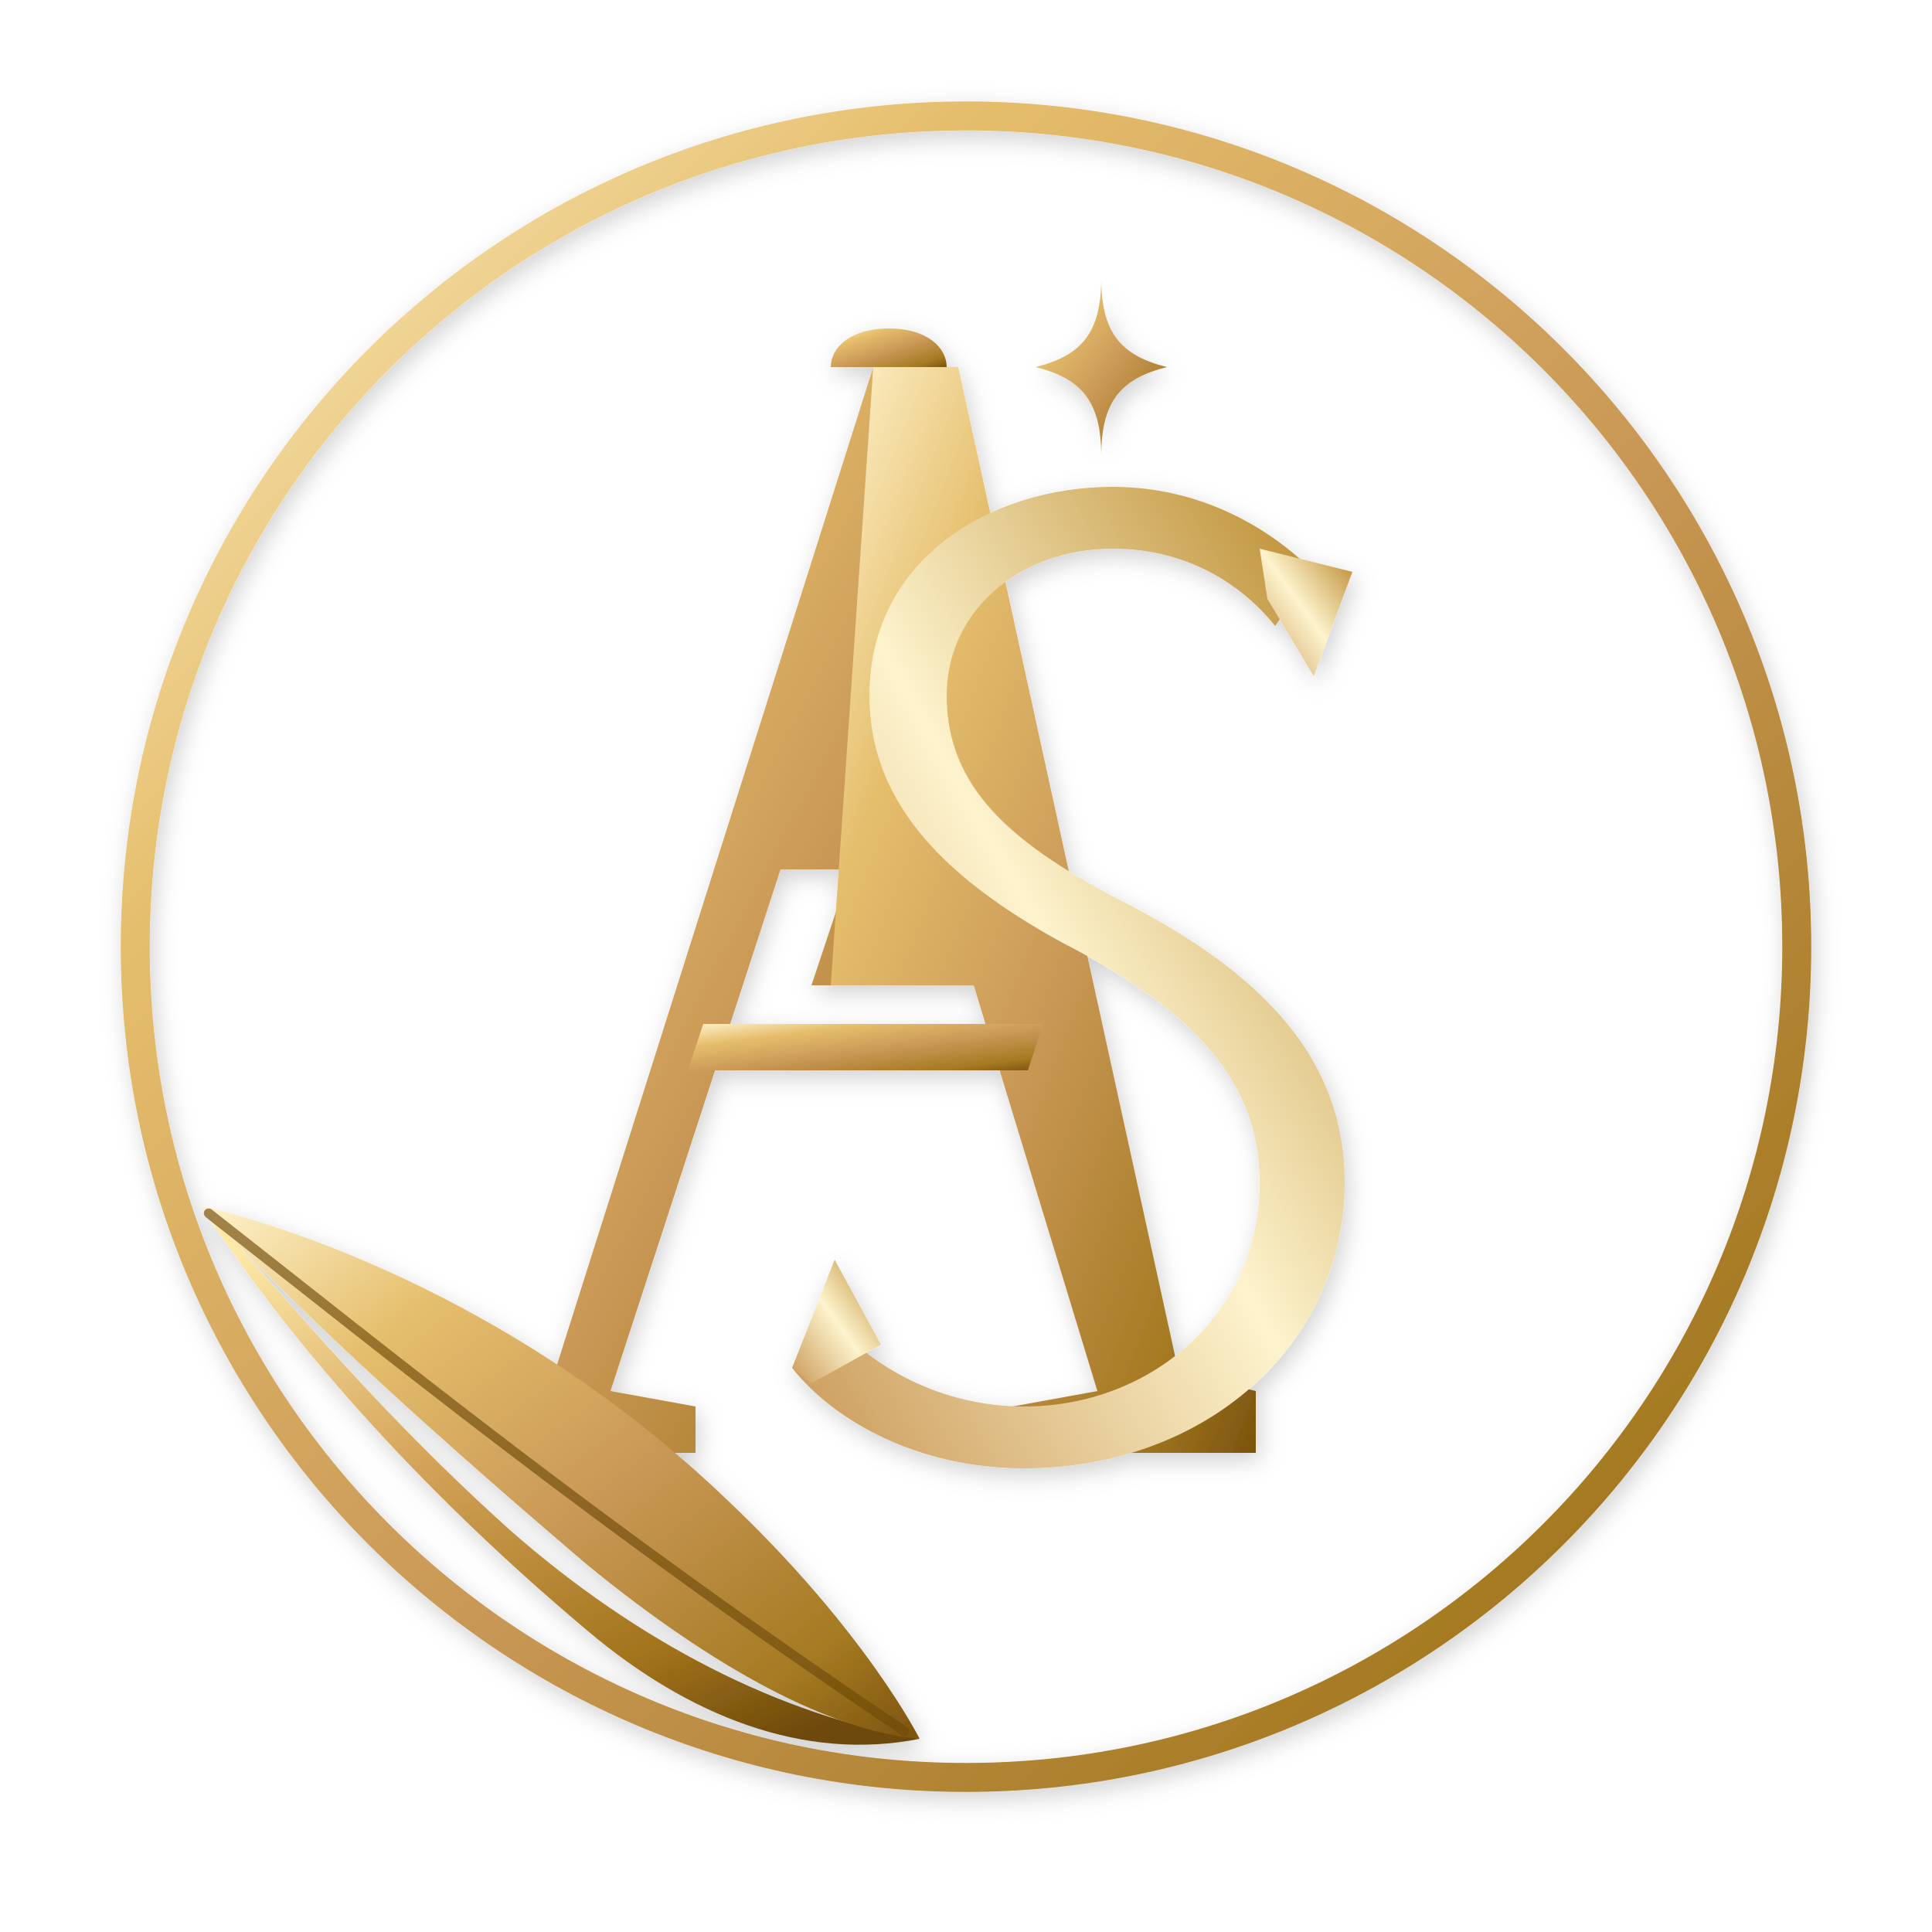
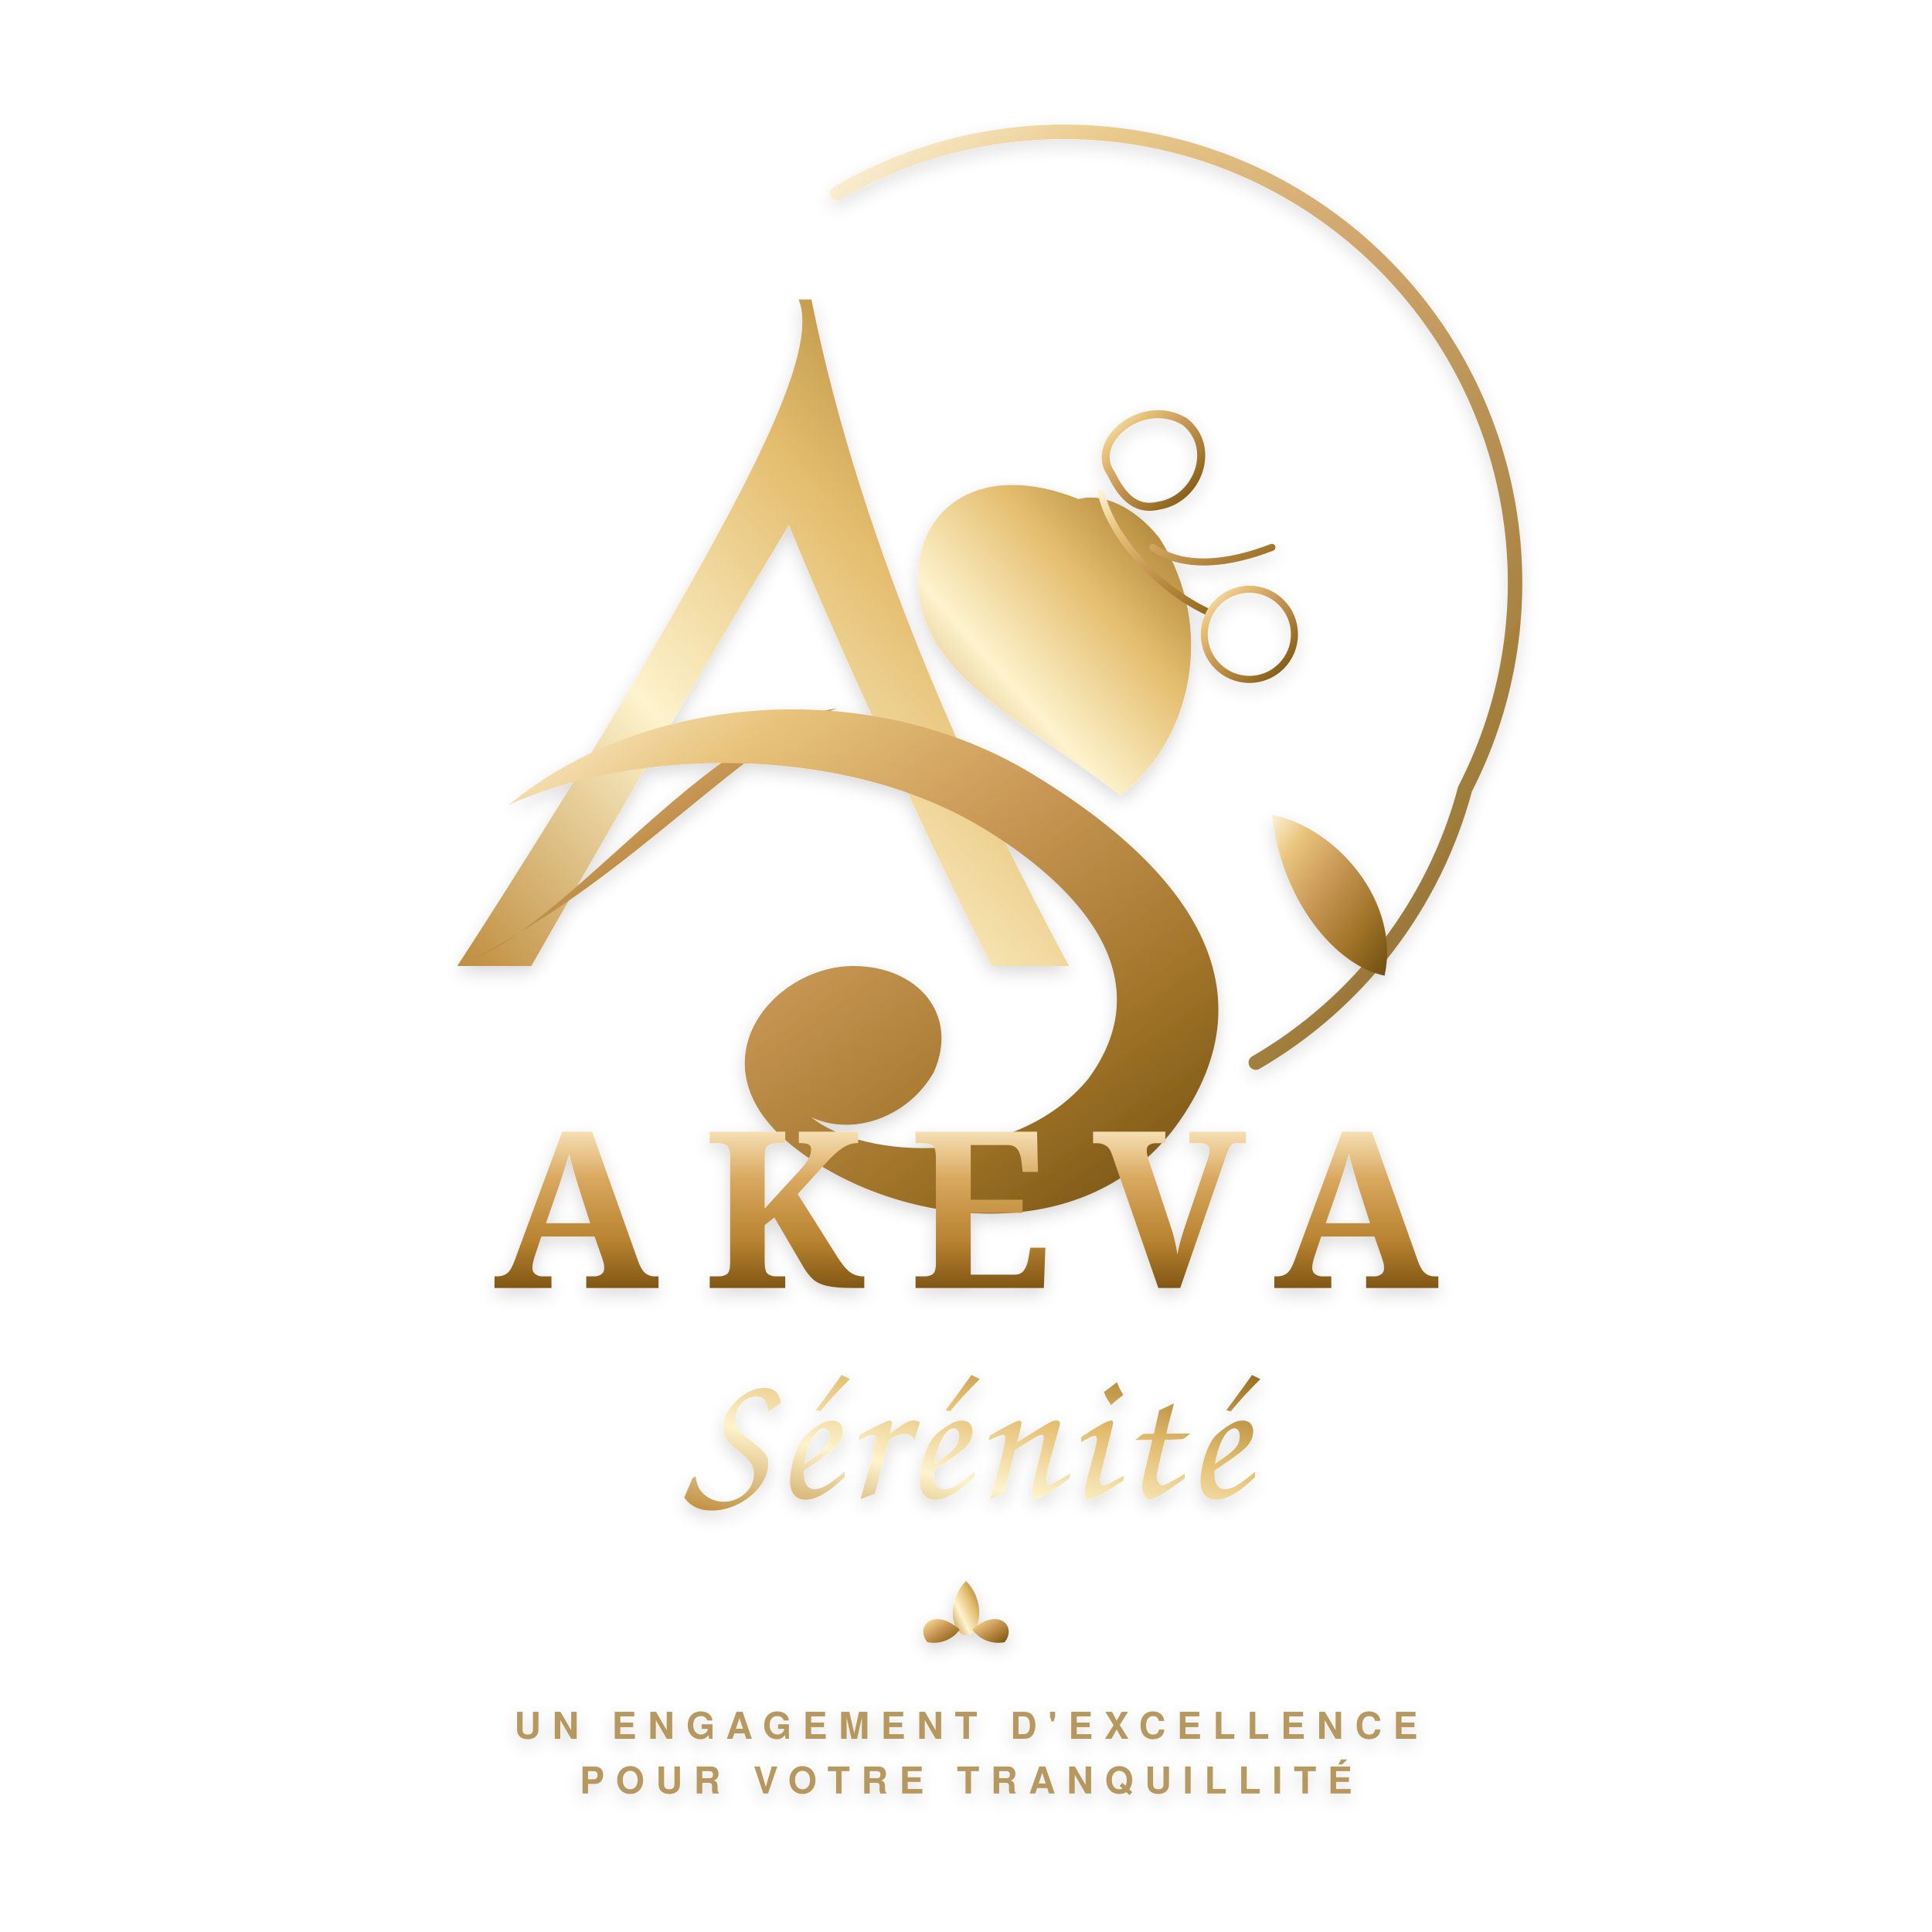
- <svg xmlns="http://www.w3.org/2000/svg" viewBox="0 0 500 500" width="100%" height="100%">
+ <svg xmlns="http://www.w3.org/2000/svg" viewBox="0 0 600 600" width="100%" height="100%">
  <defs>
-     <linearGradient id="asGoldGrad" x1="0%" y1="0%" x2="100%" y2="100%">
-       <stop offset="0%" stop-color="#FFF3CD" />
-       <stop offset="25%" stop-color="#E5BE6C" />
-       <stop offset="55%" stop-color="#C99856" />
-       <stop offset="85%" stop-color="#A57A22" />
-       <stop offset="100%" stop-color="#7B530E" />
+     <linearGradient id="goldLinear" x1="0%" y1="0%" x2="100%" y2="100%">
+       <stop offset="0%" stop-color="#FDF1D6" />
+       <stop offset="20%" stop-color="#E8C37B" />
+       <stop offset="45%" stop-color="#C99856" />
+       <stop offset="75%" stop-color="#9E7227" />
+       <stop offset="100%" stop-color="#6F4D10" />
    </linearGradient>
-     <linearGradient id="asGoldSoft" x1="0%" y1="100%" x2="100%" y2="0%">
-       <stop offset="0%" stop-color="#C99856" />
-       <stop offset="50%" stop-color="#FDF3CD" />
-       <stop offset="100%" stop-color="#B88628" />
+     <linearGradient id="goldHighlight" x1="0%" y1="100%" x2="100%" y2="0%">
+       <stop offset="0%" stop-color="#BF8D3E" />
+       <stop offset="35%" stop-color="#FDF3CD" />
+       <stop offset="65%" stop-color="#E4BD6E" />
+       <stop offset="100%" stop-color="#9A6E20" />
    </linearGradient>
-     <linearGradient id="asLeafGrad" x1="20%" y1="0%" x2="80%" y2="100%">
-       <stop offset="0%" stop-color="#FDE8A8" />
-       <stop offset="40%" stop-color="#D4A359" />
-       <stop offset="80%" stop-color="#A2731C" />
-       <stop offset="100%" stop-color="#6E4A0A" />
+     <linearGradient id="goldText" x1="0%" y1="0%" x2="0%" y2="100%">
+       <stop offset="0%" stop-color="#F6DFB3" />
+       <stop offset="30%" stop-color="#D9A85F" />
+       <stop offset="70%" stop-color="#B88330" />
+       <stop offset="100%" stop-color="#805615" />
    </linearGradient>
-     <filter id="asDropShadow" x="-10%" y="-10%" width="130%" height="130%">
-       <feDropShadow dx="1" dy="2" stdDeviation="3" flood-color="#000000" flood-opacity="0.18" />
+     <filter id="subtleGlow" x="-10%" y="-10%" width="120%" height="120%">
+       <feDropShadow dx="0" dy="2" stdDeviation="2.5" flood-color="#000000" flood-opacity="0.15" />
    </filter>
  </defs>
-   <g filter="url(#asDropShadow)">
-     <circle cx="250" cy="245" r="215" fill="none" stroke="url(#asGoldGrad)" stroke-width="7.5" stroke-linecap="round" />
-     <path d="M 285 72               C 285 86 280 92 268 95               C 280 98 285 104 285 118               C 285 104 290 98 302 95               C 290 92 285 86 285 72 Z" fill="url(#asGoldGrad)" />
-     <g fill="url(#asGoldGrad)">
-       <path d="M 226 95 L 142 360 L 120 364 L 120 376 L 180 376 L 180 364 L 158 360 L 202 225 L 255 225 L 265 255 L 210 255 L 220 225 L 226 95 Z" />
-       <path d="M 226 95 L 248 95 L 305 355 L 325 360 L 325 376 L 262 376 L 262 364 L 284 360 L 252 255 L 215 255 L 226 95 Z" />
-       <path d="M 182 265 L 270 265 L 266 277 L 178 277 Z" />
-       <path d="M 215 95 C 215 90 220 85 230 85 C 240 85 245 90 245 95 Z" />
+   <g filter="url(#subtleGlow)" transform="translate(0, 5)">
+     <path d="M 260 55               A 140 140 0 0 1 455 240               A 140 140 0 0 1 390 325" fill="none" stroke="url(#goldLinear)" stroke-width="4.5" stroke-linecap="round" opacity="0.85" />
+     <path d="M 248 88               C 255 105 230 150 195 210               C 165 260 142 295 142 295               L 165 295               C 185 260 215 208 245 158               C 260 195 290 260 308 295               L 332 295               C 305 245 268 168 252 88 Z" fill="url(#goldHighlight)" />
+     <path d="M 142 295               C 175 285 220 220 260 215               C 230 225 195 270 142 295 Z" fill="url(#goldLinear)" />
+     <path d="M 158 245               C 200 210 270 205 320 235               C 365 262 398 300 365 345               C 335 385 275 375 245 350               C 215 325 240 295 265 295               C 285 295 298 310 290 328               C 282 342 265 348 252 342               C 268 355 315 358 338 330               C 360 300 338 272 305 252               C 260 225 195 228 158 245 Z" fill="url(#goldLinear)" />
+     <path d="M 335 150               C 305 138 285 152 285 175               C 285 205 320 220 348 242               C 370 225 378 190 360 162               C 352 152 342 148 335 150 Z" fill="url(#goldHighlight)" />
+     <path d="M 345 142               C 338 132 355 118 368 126               C 378 134 372 150 360 152               C 352 154 348 148 345 142 Z" fill="none" stroke="url(#goldLinear)" stroke-width="2.5" stroke-linecap="round" />
+     <path d="M 342 148               C 345 162 360 178 375 185               M 358 165               C 368 172 382 170 395 165" fill="none" stroke="url(#goldLinear)" stroke-width="2.2" stroke-linecap="round" />
+     <circle cx="388" cy="192" r="14" fill="none" stroke="url(#goldLinear)" stroke-width="2.2" />
+     <path d="M 395 248               C 415 252 435 275 430 298               C 415 295 398 275 395 248 Z" fill="url(#goldLinear)" />
+     <g transform="translate(300, 395)" text-anchor="middle">
+       <text font-family="'Playfair Display', 'Cinzel', 'Trajan Pro', Georgia, serif" font-size="68" font-weight="700" letter-spacing="14" fill="url(#goldText)">AKEVA</text>
    </g>
-     <g fill="url(#asGoldSoft)">
-       <path d="M 330 162                 C 322 152 308 142 288 142                 C 264 142 245 158 245 180                 C 245 204 262 218 288 232                 C 324 250 348 272 348 306                 C 348 348 312 380 265 380                 C 238 380 216 368 205 354                 L 214 340                 C 225 354 244 364 265 364                 C 298 364 326 340 326 306                 C 326 278 306 260 275 244                 C 242 226 225 206 225 180                 C 225 145 256 126 288 126                 C 310 126 328 136 340 148 Z" />
-       <path d="M 326 142 L 350 148 L 340 175 L 328 155 Z" />
-       <path d="M 205 354 L 216 326 L 228 348 L 210 358 Z" />
+     <g transform="translate(300, 460)" text-anchor="middle">
+       <text font-family="'Caveat', 'Alex Brush', 'Great Vibes', 'Brush Script MT', cursive" font-size="58" font-weight="400" font-style="italic" letter-spacing="2" fill="url(#goldHighlight)">Sérénité</text>
    </g>
-     <g transform="translate(0, 0)">
-       <path d="M 52 312                 C 70 340 102 380 152 422                 C 178 444 208 456 238 450                 C 202 444 165 425 132 396                 C 92 360 68 328 52 312 Z" fill="url(#asLeafGrad)" />
-       <path d="M 52 312                 C 85 320 140 342 188 388                 C 224 422 238 450 238 450                 C 215 448 185 432 152 405                 C 105 365 72 334 52 312 Z" fill="url(#asGoldGrad)" />
-       <path d="M 54 314                 C 100 350 155 395 234 448" fill="none" stroke="#6E4A0A" stroke-width="2.5" stroke-linecap="round" opacity="0.65" />
+     <g transform="translate(300, 498)">
+       <line x1="-135" y1="0" x2="-25" y2="0" stroke="url(#goldLinear)" stroke-width="1.6" stroke-linecap="round" opacity="0.75" />
+       <path d="M 0 -12 C -6 -6 -5 4 0 5 C 5 4 6 -6 0 -12 Z" fill="url(#goldHighlight)" />
+       <path d="M -2 3 C -10 -4 -16 2 -12 7 C -7 8 -3 5 -2 3 Z" fill="url(#goldLinear)" />
+       <path d="M 2 3 C 10 -4 16 2 12 7 C 7 8 3 5 2 3 Z" fill="url(#goldLinear)" />
+       <line x1="25" y1="0" x2="135" y2="0" stroke="url(#goldLinear)" stroke-width="1.6" stroke-linecap="round" opacity="0.75" />
+     </g>
+     <g transform="translate(300, 535)" text-anchor="middle">
+       <text font-family="'Plus Jakarta Sans', 'Montserrat', 'Helvetica Neue', sans-serif" font-size="11.5" font-weight="600" letter-spacing="3.5" fill="#B39359" opacity="0.95">UN ENGAGEMENT D'EXCELLENCE</text>
+       <text y="17" font-family="'Plus Jakarta Sans', 'Montserrat', 'Helvetica Neue', sans-serif" font-size="11.5" font-weight="600" letter-spacing="3.5" fill="#B39359" opacity="0.95">POUR VOTRE TRANQUILLITÉ</text>
    </g>
  </g>
</svg>
